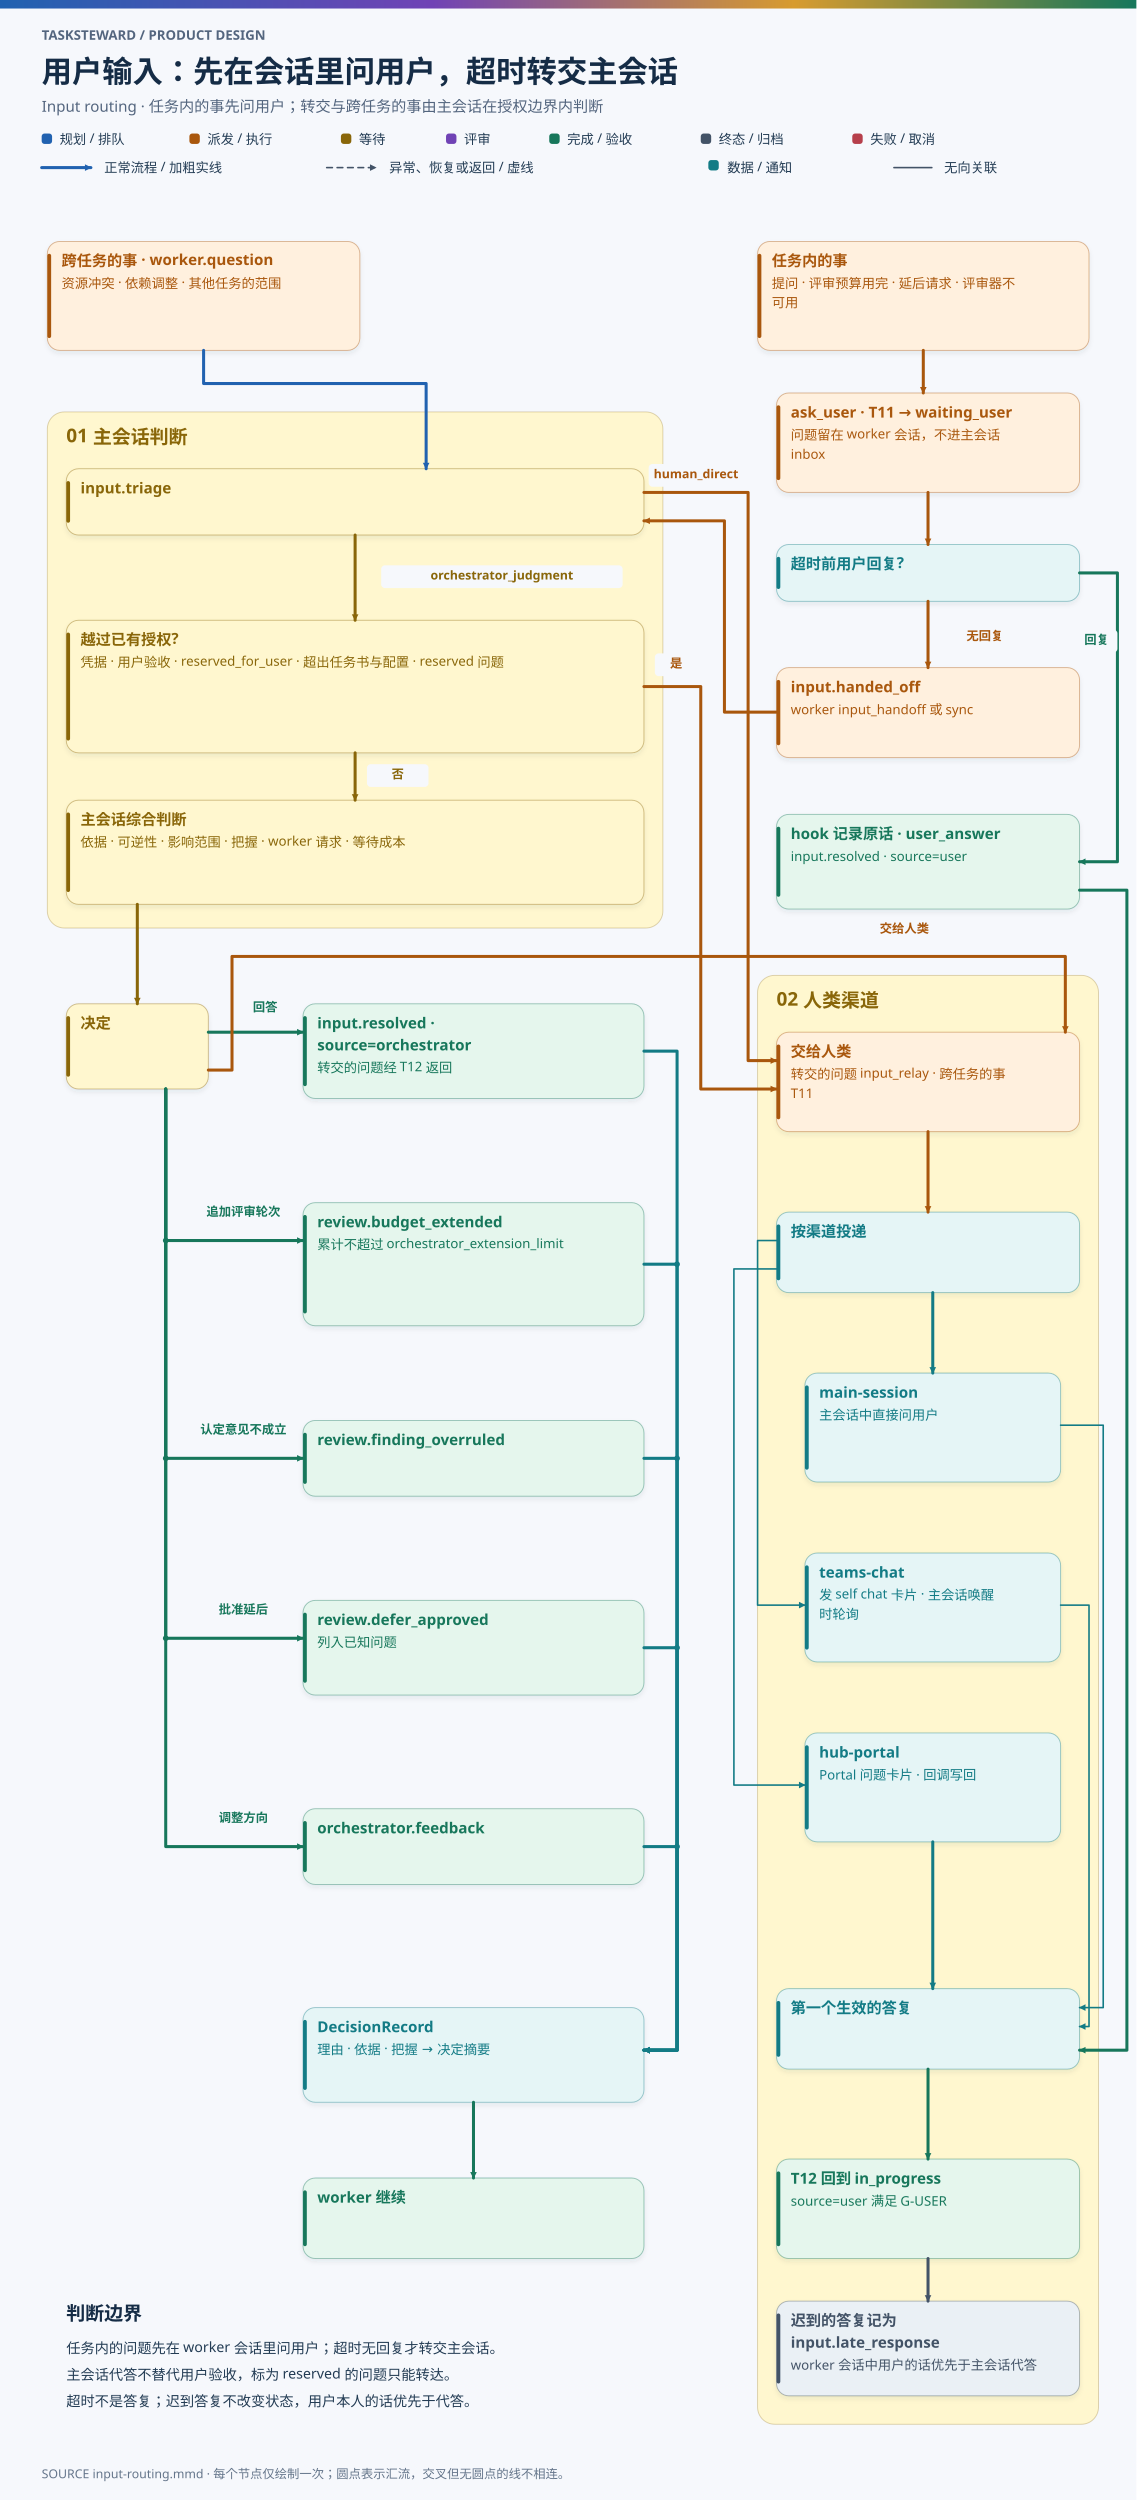
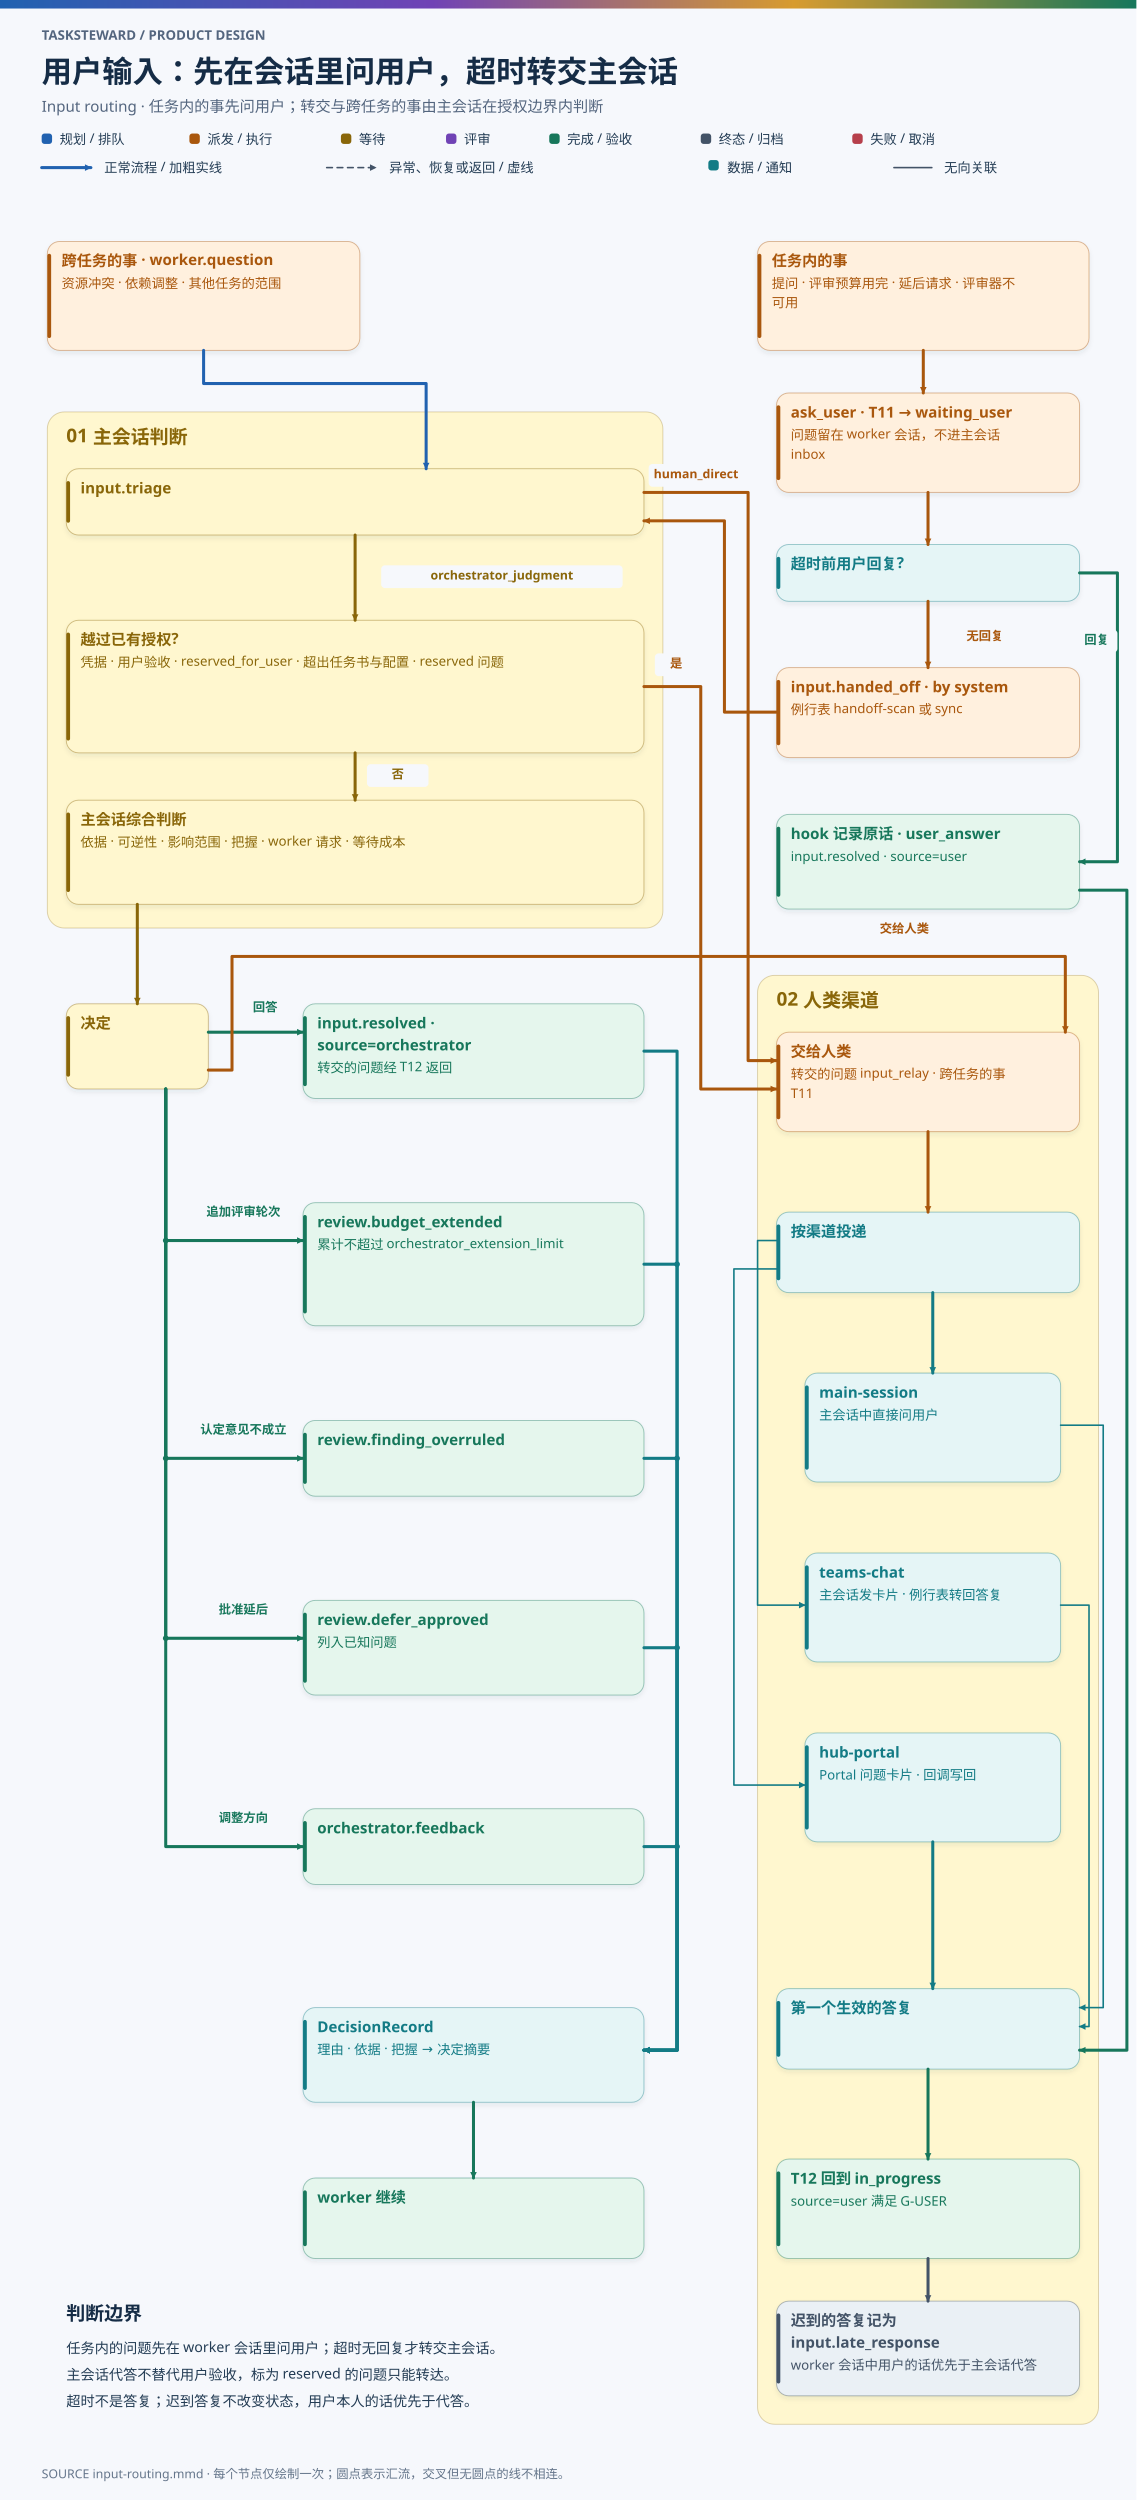
<svg xmlns="http://www.w3.org/2000/svg" width="1200" height="2640" viewBox="0 0 1200 2640" role="img" aria-labelledby="input-routing-title" font-family="Segoe UI, Microsoft YaHei, sans-serif">
  <defs>
    <linearGradient id="input-routing-header">
      <stop stop-color="#2162B0" />
      <stop offset=".38" stop-color="#7043B5" />
      <stop offset=".7" stop-color="#D79B2F" />
      <stop offset="1" stop-color="#17775B" />
    </linearGradient>
    <filter id="input-routing-shadow" x="-10%" y="-20%" width="120%" height="150%">
      <feDropShadow dx="0" dy="3" stdDeviation="3" flood-color="#19334F" flood-opacity=".08" />
    </filter>
    <marker id="input-routing-arrow-blue" viewBox="0 0 10 10" refX="9" refY="5" markerWidth="7" markerHeight="7" orient="auto-start-reverse" markerUnits="userSpaceOnUse">
      <path d="M 0 0 L 10 5 L 0 10 z" fill="#2162B0" />
    </marker>
    <marker id="input-routing-arrow-orange" viewBox="0 0 10 10" refX="9" refY="5" markerWidth="7" markerHeight="7" orient="auto-start-reverse" markerUnits="userSpaceOnUse">
      <path d="M 0 0 L 10 5 L 0 10 z" fill="#A9570D" />
    </marker>
    <marker id="input-routing-arrow-yellow" viewBox="0 0 10 10" refX="9" refY="5" markerWidth="7" markerHeight="7" orient="auto-start-reverse" markerUnits="userSpaceOnUse">
      <path d="M 0 0 L 10 5 L 0 10 z" fill="#896609" />
    </marker>
    <marker id="input-routing-arrow-purple" viewBox="0 0 10 10" refX="9" refY="5" markerWidth="7" markerHeight="7" orient="auto-start-reverse" markerUnits="userSpaceOnUse">
      <path d="M 0 0 L 10 5 L 0 10 z" fill="#7043B5" />
    </marker>
    <marker id="input-routing-arrow-green" viewBox="0 0 10 10" refX="9" refY="5" markerWidth="7" markerHeight="7" orient="auto-start-reverse" markerUnits="userSpaceOnUse">
      <path d="M 0 0 L 10 5 L 0 10 z" fill="#17775B" />
    </marker>
    <marker id="input-routing-arrow-slate" viewBox="0 0 10 10" refX="9" refY="5" markerWidth="7" markerHeight="7" orient="auto-start-reverse" markerUnits="userSpaceOnUse">
      <path d="M 0 0 L 10 5 L 0 10 z" fill="#435367" />
    </marker>
    <marker id="input-routing-arrow-red" viewBox="0 0 10 10" refX="9" refY="5" markerWidth="7" markerHeight="7" orient="auto-start-reverse" markerUnits="userSpaceOnUse">
      <path d="M 0 0 L 10 5 L 0 10 z" fill="#B63F4B" />
    </marker>
    <marker id="input-routing-arrow-teal" viewBox="0 0 10 10" refX="9" refY="5" markerWidth="7" markerHeight="7" orient="auto-start-reverse" markerUnits="userSpaceOnUse">
      <path d="M 0 0 L 10 5 L 0 10 z" fill="#137B85" />
    </marker>
  </defs>
  <rect x="0" y="0" width="1200" height="2640" rx="0" fill="#F6F8FC" stroke="none" />
  <rect x="0" y="0" width="1200" height="9" rx="0" fill="url(#input-routing-header)" stroke="none" />
  <text x="44" y="42" font-size="14" fill="#53657E" text-anchor="start" font-weight="600">TASKSTEWARD  /  PRODUCT DESIGN</text>
  <text x="44" y="87" font-size="32" fill="#152C46" text-anchor="start" font-weight="700">用户输入：先在会话里问用户，超时转交主会话</text>
  <text x="44" y="118" font-size="16" fill="#53657E" text-anchor="start" font-weight="400">Input routing  ·  任务内的事先问用户；转交与跨任务的事由主会话在授权边界内判断</text>
  <rect x="44" y="141" width="11" height="11" rx="3" fill="#2162B0" stroke="none" />
  <text x="63" y="152" font-size="14" fill="#233C54" text-anchor="start" font-weight="400">规划 / 排队</text>
  <rect x="200" y="141" width="11" height="11" rx="3" fill="#A9570D" stroke="none" />
  <text x="219" y="152" font-size="14" fill="#233C54" text-anchor="start" font-weight="400">派发 / 执行</text>
  <rect x="360" y="141" width="11" height="11" rx="3" fill="#896609" stroke="none" />
  <text x="379" y="152" font-size="14" fill="#233C54" text-anchor="start" font-weight="400">等待</text>
  <rect x="471" y="141" width="11" height="11" rx="3" fill="#7043B5" stroke="none" />
  <text x="490" y="152" font-size="14" fill="#233C54" text-anchor="start" font-weight="400">评审</text>
  <rect x="580" y="141" width="11" height="11" rx="3" fill="#17775B" stroke="none" />
  <text x="599" y="152" font-size="14" fill="#233C54" text-anchor="start" font-weight="400">完成 / 验收</text>
  <rect x="740" y="141" width="11" height="11" rx="3" fill="#435367" stroke="none" />
  <text x="759" y="152" font-size="14" fill="#233C54" text-anchor="start" font-weight="400">终态 / 归档</text>
  <rect x="900" y="141" width="11" height="11" rx="3" fill="#B63F4B" stroke="none" />
  <text x="919" y="152" font-size="14" fill="#233C54" text-anchor="start" font-weight="400">失败 / 取消</text>
  <path d="M 44,177 L 96,177" fill="none" stroke="#2162B0" stroke-width="3.2" stroke-linecap="round" stroke-linejoin="round" marker-end="url(#input-routing-arrow-blue)" />
  <text x="110" y="182" font-size="14" fill="#233C54" text-anchor="start" font-weight="400">正常流程 / 加粗实线</text>
  <path d="M 345,177 L 397,177" fill="none" stroke="#435367" stroke-width="1.7" stroke-linecap="round" stroke-linejoin="round" stroke-dasharray="6 5" marker-end="url(#input-routing-arrow-slate)" />
  <text x="411" y="182" font-size="14" fill="#233C54" text-anchor="start" font-weight="400">异常、恢复或返回 / 虚线</text>
  <rect x="748" y="169" width="11" height="11" rx="3" fill="#137B85" stroke="none" />
  <text x="768" y="182" font-size="14" fill="#233C54" text-anchor="start" font-weight="400">数据 / 通知</text>
  <path d="M 944,177 L 984,177" fill="none" stroke="#435367" stroke-width="1.7" stroke-linecap="round" stroke-linejoin="round" />
  <text x="997" y="182" font-size="14" fill="#233C54" text-anchor="start" font-weight="400">无向关联</text>
  <g data-node="Q2" data-box="50,255,330,115">
    <rect x="50" y="255" width="330" height="115" rx="13" fill="#FFF0DE" stroke="#A9570D" filter="url(#input-routing-shadow)" stroke-opacity=".40" />
    <rect x="50" y="268" width="4" height="89" rx="2" fill="#A9570D" stroke="none" />
    <text x="65" y="281" font-size="16" fill="#A9570D" text-anchor="start" font-weight="650">跨任务的事 · worker.question</text>
    <text x="65" y="304.2" font-size="14" fill="#A9570D" text-anchor="start" font-weight="400">资源冲突 · 依赖调整 · 其他任务的范围</text>
  </g>
  <g data-node="Q1" data-box="800,255,350,115">
    <rect x="800" y="255" width="350" height="115" rx="13" fill="#FFF0DE" stroke="#A9570D" filter="url(#input-routing-shadow)" stroke-opacity=".40" />
    <rect x="800" y="268" width="4" height="89" rx="2" fill="#A9570D" stroke="none" />
    <text x="815" y="281" font-size="16" fill="#A9570D" text-anchor="start" font-weight="650">任务内的事</text>
    <text x="815" y="304.2" font-size="14" fill="#A9570D" text-anchor="start" font-weight="400">提问 · 评审预算用完 · 延后请求 · 评审器不</text>
    <text x="815" y="324.5" font-size="14" fill="#A9570D" text-anchor="start" font-weight="400">可用</text>
  </g>
  <g data-node="ASK" data-box="820,415,320,105">
    <rect x="820" y="415" width="320" height="105" rx="13" fill="#FFF0DE" stroke="#A9570D" filter="url(#input-routing-shadow)" stroke-opacity=".40" />
    <rect x="820" y="428" width="4" height="79" rx="2" fill="#A9570D" stroke="none" />
    <text x="835" y="441" font-size="16" fill="#A9570D" text-anchor="start" font-weight="650">ask_user · T11 → waiting_user</text>
    <text x="835" y="464.2" font-size="14" fill="#A9570D" text-anchor="start" font-weight="400">问题留在 worker 会话，不进主会话</text>
    <text x="835" y="484.5" font-size="14" fill="#A9570D" text-anchor="start" font-weight="400">inbox</text>
  </g>
  <g data-node="U" data-box="820,575,320,60">
    <rect x="820" y="575" width="320" height="60" rx="13" fill="#E5F5F6" stroke="#137B85" filter="url(#input-routing-shadow)" stroke-opacity=".40" />
    <rect x="820" y="588" width="4" height="34" rx="2" fill="#137B85" stroke="none" />
    <text x="835" y="601" font-size="16" fill="#137B85" text-anchor="start" font-weight="650">超时前用户回复?</text>
  </g>
  <g data-node="HO" data-box="820,705,320,95">
    <rect x="820" y="705" width="320" height="95" rx="13" fill="#FFF0DE" stroke="#A9570D" filter="url(#input-routing-shadow)" stroke-opacity=".40" />
    <rect x="820" y="718" width="4" height="69" rx="2" fill="#A9570D" stroke="none" />
-     <text x="835" y="731" font-size="16" fill="#A9570D" text-anchor="start" font-weight="650">input.handed_off</text>
-     <text x="835" y="754.2" font-size="14" fill="#A9570D" text-anchor="start" font-weight="400">worker input_handoff 或 sync</text>
+     <text x="835" y="731" font-size="16" fill="#A9570D" text-anchor="start" font-weight="650">input.handed_off · by system</text>
+     <text x="835" y="754.2" font-size="14" fill="#A9570D" text-anchor="start" font-weight="400">例行表 handoff-scan 或 sync</text>
  </g>
  <g data-node="UA" data-box="820,860,320,100">
    <rect x="820" y="860" width="320" height="100" rx="13" fill="#E5F6ED" stroke="#17775B" filter="url(#input-routing-shadow)" stroke-opacity=".40" />
    <rect x="820" y="873" width="4" height="74" rx="2" fill="#17775B" stroke="none" />
    <text x="835" y="886" font-size="16" fill="#17775B" text-anchor="start" font-weight="650">hook 记录原话 · user_answer</text>
    <text x="835" y="909.2" font-size="14" fill="#17775B" text-anchor="start" font-weight="400">input.resolved · source=user</text>
  </g>
  <rect x="50" y="435" width="650" height="545" rx="18" fill="#FFF7CF" stroke="#896609" stroke-opacity=".28" />
  <text x="70" y="467" font-size="20" fill="#896609" text-anchor="start" font-weight="700">01  主会话判断</text>
  <g data-node="J" data-box="70,495,610,70">
    <rect x="70" y="495" width="610" height="70" rx="13" fill="#FFF7CF" stroke="#896609" filter="url(#input-routing-shadow)" stroke-opacity=".40" />
    <rect x="70" y="508" width="4" height="44" rx="2" fill="#896609" stroke="none" />
    <text x="85" y="521" font-size="16" fill="#896609" text-anchor="start" font-weight="650">input.triage</text>
  </g>
  <g data-node="A" data-box="70,655,610,140">
    <rect x="70" y="655" width="610" height="140" rx="13" fill="#FFF7CF" stroke="#896609" filter="url(#input-routing-shadow)" stroke-opacity=".40" />
    <rect x="70" y="668" width="4" height="114" rx="2" fill="#896609" stroke="none" />
    <text x="85" y="681" font-size="16" fill="#896609" text-anchor="start" font-weight="650">越过已有授权?</text>
    <text x="85" y="704.2" font-size="14" fill="#896609" text-anchor="start" font-weight="400">凭据 · 用户验收 · reserved_for_user · 超出任务书与配置 · reserved 问题</text>
  </g>
  <g data-node="F" data-box="70,845,610,110">
    <rect x="70" y="845" width="610" height="110" rx="13" fill="#FFF7CF" stroke="#896609" filter="url(#input-routing-shadow)" stroke-opacity=".40" />
    <rect x="70" y="858" width="4" height="84" rx="2" fill="#896609" stroke="none" />
    <text x="85" y="871" font-size="16" fill="#896609" text-anchor="start" font-weight="650">主会话综合判断</text>
    <text x="85" y="894.2" font-size="14" fill="#896609" text-anchor="start" font-weight="400">依据 · 可逆性 · 影响范围 · 把握 · worker 请求 · 等待成本</text>
  </g>
  <g data-node="D" data-box="70,1060,150,90">
    <rect x="70" y="1060" width="150" height="90" rx="13" fill="#FFF7CF" stroke="#896609" filter="url(#input-routing-shadow)" stroke-opacity=".40" />
    <rect x="70" y="1073" width="4" height="64" rx="2" fill="#896609" stroke="none" />
    <text x="85" y="1086" font-size="16" fill="#896609" text-anchor="start" font-weight="650">决定</text>
  </g>
  <g data-node="R1" data-box="320,1060,360,100">
    <rect x="320" y="1060" width="360" height="100" rx="13" fill="#E5F6ED" stroke="#17775B" filter="url(#input-routing-shadow)" stroke-opacity=".40" />
    <rect x="320" y="1073" width="4" height="74" rx="2" fill="#17775B" stroke="none" />
    <text x="335" y="1086" font-size="16" fill="#17775B" text-anchor="start" font-weight="650">input.resolved ·</text>
    <text x="335" y="1109.2" font-size="16" fill="#17775B" text-anchor="start" font-weight="650">source=orchestrator</text>
    <text x="335" y="1132.4" font-size="14" fill="#17775B" text-anchor="start" font-weight="400">转交的问题经 T12 返回</text>
  </g>
  <g data-node="R2" data-box="320,1270,360,130">
    <rect x="320" y="1270" width="360" height="130" rx="13" fill="#E5F6ED" stroke="#17775B" filter="url(#input-routing-shadow)" stroke-opacity=".40" />
    <rect x="320" y="1283" width="4" height="104" rx="2" fill="#17775B" stroke="none" />
    <text x="335" y="1296" font-size="16" fill="#17775B" text-anchor="start" font-weight="650">review.budget_extended</text>
    <text x="335" y="1319.2" font-size="14" fill="#17775B" text-anchor="start" font-weight="400">累计不超过 orchestrator_extension_limit</text>
  </g>
  <g data-node="R3" data-box="320,1500,360,80">
    <rect x="320" y="1500" width="360" height="80" rx="13" fill="#E5F6ED" stroke="#17775B" filter="url(#input-routing-shadow)" stroke-opacity=".40" />
    <rect x="320" y="1513" width="4" height="54" rx="2" fill="#17775B" stroke="none" />
    <text x="335" y="1526" font-size="16" fill="#17775B" text-anchor="start" font-weight="650">review.finding_overruled</text>
  </g>
  <g data-node="R4" data-box="320,1690,360,100">
    <rect x="320" y="1690" width="360" height="100" rx="13" fill="#E5F6ED" stroke="#17775B" filter="url(#input-routing-shadow)" stroke-opacity=".40" />
    <rect x="320" y="1703" width="4" height="74" rx="2" fill="#17775B" stroke="none" />
    <text x="335" y="1716" font-size="16" fill="#17775B" text-anchor="start" font-weight="650">review.defer_approved</text>
    <text x="335" y="1739.2" font-size="14" fill="#17775B" text-anchor="start" font-weight="400">列入已知问题</text>
  </g>
  <g data-node="R5" data-box="320,1910,360,80">
    <rect x="320" y="1910" width="360" height="80" rx="13" fill="#E5F6ED" stroke="#17775B" filter="url(#input-routing-shadow)" stroke-opacity=".40" />
    <rect x="320" y="1923" width="4" height="54" rx="2" fill="#17775B" stroke="none" />
    <text x="335" y="1936" font-size="16" fill="#17775B" text-anchor="start" font-weight="650">orchestrator.feedback</text>
  </g>
  <g data-node="DR" data-box="320,2120,360,100">
    <rect x="320" y="2120" width="360" height="100" rx="13" fill="#E5F5F6" stroke="#137B85" filter="url(#input-routing-shadow)" stroke-opacity=".40" />
    <rect x="320" y="2133" width="4" height="74" rx="2" fill="#137B85" stroke="none" />
    <text x="335" y="2146" font-size="16" fill="#137B85" text-anchor="start" font-weight="650">DecisionRecord</text>
    <text x="335" y="2169.2" font-size="14" fill="#137B85" text-anchor="start" font-weight="400">理由 · 依据 · 把握 → 决定摘要</text>
  </g>
  <g data-node="W1" data-box="320,2300,360,85">
    <rect x="320" y="2300" width="360" height="85" rx="13" fill="#E5F6ED" stroke="#17775B" filter="url(#input-routing-shadow)" stroke-opacity=".40" />
    <rect x="320" y="2313" width="4" height="59" rx="2" fill="#17775B" stroke="none" />
    <text x="335" y="2326" font-size="16" fill="#17775B" text-anchor="start" font-weight="650">worker 继续</text>
  </g>
  <rect x="800" y="1030" width="360" height="1530" rx="18" fill="#FFF7CF" stroke="#896609" stroke-opacity=".28" />
  <text x="820" y="1062" font-size="20" fill="#896609" text-anchor="start" font-weight="700">02  人类渠道</text>
  <g data-node="ESC" data-box="820,1090,320,105">
    <rect x="820" y="1090" width="320" height="105" rx="13" fill="#FFF0DE" stroke="#A9570D" filter="url(#input-routing-shadow)" stroke-opacity=".40" />
    <rect x="820" y="1103" width="4" height="79" rx="2" fill="#A9570D" stroke="none" />
    <text x="835" y="1116" font-size="16" fill="#A9570D" text-anchor="start" font-weight="650">交给人类</text>
    <text x="835" y="1139.2" font-size="14" fill="#A9570D" text-anchor="start" font-weight="400">转交的问题 input_relay · 跨任务的事</text>
    <text x="835" y="1159.5" font-size="14" fill="#A9570D" text-anchor="start" font-weight="400">T11</text>
  </g>
  <g data-node="CH" data-box="820,1280,320,85">
    <rect x="820" y="1280" width="320" height="85" rx="13" fill="#E5F5F6" stroke="#137B85" filter="url(#input-routing-shadow)" stroke-opacity=".40" />
    <rect x="820" y="1293" width="4" height="59" rx="2" fill="#137B85" stroke="none" />
    <text x="835" y="1306" font-size="16" fill="#137B85" text-anchor="start" font-weight="650">按渠道投递</text>
  </g>
  <g data-node="S1" data-box="850,1450,270,115">
    <rect x="850" y="1450" width="270" height="115" rx="13" fill="#E5F5F6" stroke="#137B85" filter="url(#input-routing-shadow)" stroke-opacity=".40" />
    <rect x="850" y="1463" width="4" height="89" rx="2" fill="#137B85" stroke="none" />
    <text x="865" y="1476" font-size="16" fill="#137B85" text-anchor="start" font-weight="650">main-session</text>
    <text x="865" y="1499.2" font-size="14" fill="#137B85" text-anchor="start" font-weight="400">主会话中直接问用户</text>
  </g>
  <g data-node="S2" data-box="850,1640,270,115">
    <rect x="850" y="1640" width="270" height="115" rx="13" fill="#E5F5F6" stroke="#137B85" filter="url(#input-routing-shadow)" stroke-opacity=".40" />
    <rect x="850" y="1653" width="4" height="89" rx="2" fill="#137B85" stroke="none" />
    <text x="865" y="1666" font-size="16" fill="#137B85" text-anchor="start" font-weight="650">teams-chat</text>
-     <text x="865" y="1689.2" font-size="14" fill="#137B85" text-anchor="start" font-weight="400">发 self chat 卡片 · 主会话唤醒</text>
-     <text x="865" y="1709.5" font-size="14" fill="#137B85" text-anchor="start" font-weight="400">时轮询</text>
+     <text x="865" y="1689.2" font-size="14" fill="#137B85" text-anchor="start" font-weight="400">主会话发卡片 · 例行表转回答复</text>
  </g>
  <g data-node="S3" data-box="850,1830,270,115">
    <rect x="850" y="1830" width="270" height="115" rx="13" fill="#E5F5F6" stroke="#137B85" filter="url(#input-routing-shadow)" stroke-opacity=".40" />
    <rect x="850" y="1843" width="4" height="89" rx="2" fill="#137B85" stroke="none" />
    <text x="865" y="1856" font-size="16" fill="#137B85" text-anchor="start" font-weight="650">hub-portal</text>
    <text x="865" y="1879.2" font-size="14" fill="#137B85" text-anchor="start" font-weight="400">Portal 问题卡片 · 回调写回</text>
  </g>
  <g data-node="V" data-box="820,2100,320,85">
    <rect x="820" y="2100" width="320" height="85" rx="13" fill="#E5F5F6" stroke="#137B85" filter="url(#input-routing-shadow)" stroke-opacity=".40" />
    <rect x="820" y="2113" width="4" height="59" rx="2" fill="#137B85" stroke="none" />
    <text x="835" y="2126" font-size="16" fill="#137B85" text-anchor="start" font-weight="650">第一个生效的答复</text>
  </g>
  <g data-node="RR" data-box="820,2280,320,105">
    <rect x="820" y="2280" width="320" height="105" rx="13" fill="#E5F6ED" stroke="#17775B" filter="url(#input-routing-shadow)" stroke-opacity=".40" />
    <rect x="820" y="2293" width="4" height="79" rx="2" fill="#17775B" stroke="none" />
    <text x="835" y="2306" font-size="16" fill="#17775B" text-anchor="start" font-weight="650">T12 回到 in_progress</text>
    <text x="835" y="2329.2" font-size="14" fill="#17775B" text-anchor="start" font-weight="400">source=user 满足 G-USER</text>
  </g>
  <g data-node="C" data-box="820,2430,320,100">
    <rect x="820" y="2430" width="320" height="100" rx="13" fill="#EAF0F5" stroke="#435367" filter="url(#input-routing-shadow)" stroke-opacity=".40" />
    <rect x="820" y="2443" width="4" height="74" rx="2" fill="#435367" stroke="none" />
    <text x="835" y="2456" font-size="16" fill="#435367" text-anchor="start" font-weight="650">迟到的答复记为</text>
    <text x="835" y="2479.2" font-size="16" fill="#435367" text-anchor="start" font-weight="650">input.late_response</text>
    <text x="835" y="2502.4" font-size="14" fill="#435367" text-anchor="start" font-weight="400">worker 会话中用户的话优先于主会话代答</text>
  </g>
  <g data-label-ref="input-routing-label-0" data-edge="0" data-source="Q1" data-target="ASK">
    <path d="M 975,370 L 975,415" fill="none" stroke="#A9570D" stroke-width="3.2" stroke-linecap="round" stroke-linejoin="round" marker-end="url(#input-routing-arrow-orange)" />
  </g>
  <g data-label-ref="input-routing-label-1" data-edge="1" data-source="Q2" data-target="J">
    <path d="M 215,370 L 215,405 L 450,405 L 450,495" fill="none" stroke="#2162B0" stroke-width="3.2" stroke-linecap="round" stroke-linejoin="round" marker-end="url(#input-routing-arrow-blue)" />
  </g>
  <g data-label-ref="input-routing-label-2" data-edge="2" data-source="ASK" data-target="U">
    <path d="M 980,520 L 980,575" fill="none" stroke="#A9570D" stroke-width="3.2" stroke-linecap="round" stroke-linejoin="round" marker-end="url(#input-routing-arrow-orange)" />
  </g>
  <g data-label-ref="input-routing-label-3" data-edge="3" data-source="U" data-target="UA">
    <path d="M 1140,605 L 1180,605 L 1180,910 L 1140,910" fill="none" stroke="#17775B" stroke-width="3.2" stroke-linecap="round" stroke-linejoin="round" marker-end="url(#input-routing-arrow-green)" />
  </g>
  <g data-label-ref="input-routing-label-4" data-edge="4" data-source="U" data-target="HO">
    <path d="M 980,635 L 980,705" fill="none" stroke="#A9570D" stroke-width="3.2" stroke-linecap="round" stroke-linejoin="round" marker-end="url(#input-routing-arrow-orange)" />
  </g>
  <g data-label-ref="input-routing-label-5" data-edge="5" data-source="HO" data-target="J">
    <path d="M 820,752 L 765,752 L 765,550 L 680,550" fill="none" stroke="#A9570D" stroke-width="3.2" stroke-linecap="round" stroke-linejoin="round" marker-end="url(#input-routing-arrow-orange)" />
  </g>
  <g data-label-ref="input-routing-label-6" data-edge="6" data-source="J" data-target="ESC">
    <path d="M 680,520 L 790,520 L 790,1120 L 820,1120" fill="none" stroke="#A9570D" stroke-width="3.2" stroke-linecap="round" stroke-linejoin="round" marker-end="url(#input-routing-arrow-orange)" />
  </g>
  <g data-label-ref="input-routing-label-7" data-edge="7" data-source="J" data-target="A">
    <path d="M 375.0,565 L 375.0,655" fill="none" stroke="#896609" stroke-width="3.2" stroke-linecap="round" stroke-linejoin="round" marker-end="url(#input-routing-arrow-yellow)" />
  </g>
  <g data-label-ref="input-routing-label-8" data-edge="8" data-source="A" data-target="ESC">
    <path d="M 680,725 L 740,725 L 740,1150 L 820,1150" fill="none" stroke="#A9570D" stroke-width="3.2" stroke-linecap="round" stroke-linejoin="round" marker-end="url(#input-routing-arrow-orange)" />
  </g>
  <g data-label-ref="input-routing-label-9" data-edge="9" data-source="A" data-target="F">
    <path d="M 375.0,795 L 375.0,845" fill="none" stroke="#896609" stroke-width="3.2" stroke-linecap="round" stroke-linejoin="round" marker-end="url(#input-routing-arrow-yellow)" />
  </g>
  <g data-label-ref="input-routing-label-10" data-edge="10" data-source="F" data-target="D">
    <path d="M 145,955 L 145,1060" fill="none" stroke="#896609" stroke-width="3.2" stroke-linecap="round" stroke-linejoin="round" marker-end="url(#input-routing-arrow-yellow)" />
  </g>
  <g data-label-ref="input-routing-label-11" data-edge="11" data-source="D" data-target="R1">
    <path d="M 220,1090 L 320,1090" fill="none" stroke="#17775B" stroke-width="3.2" stroke-linecap="round" stroke-linejoin="round" marker-end="url(#input-routing-arrow-green)" />
  </g>
  <g data-label-ref="input-routing-label-12" data-edge="12" data-source="D" data-target="R2">
    <path d="M 175,1150 L 175,1310 L 320,1310" fill="none" stroke="#17775B" stroke-width="3.2" stroke-linecap="round" stroke-linejoin="round" marker-end="url(#input-routing-arrow-green)" />
  </g>
  <g data-label-ref="input-routing-label-13" data-edge="13" data-source="D" data-target="R3">
    <path d="M 175,1150 L 175,1540 L 320,1540" fill="none" stroke="#17775B" stroke-width="3.2" stroke-linecap="round" stroke-linejoin="round" marker-end="url(#input-routing-arrow-green)" />
  </g>
  <g data-label-ref="input-routing-label-14" data-edge="14" data-source="D" data-target="R4">
    <path d="M 175,1150 L 175,1730 L 320,1730" fill="none" stroke="#17775B" stroke-width="3.2" stroke-linecap="round" stroke-linejoin="round" marker-end="url(#input-routing-arrow-green)" />
  </g>
  <g data-label-ref="input-routing-label-15" data-edge="15" data-source="D" data-target="R5">
    <path d="M 175,1150 L 175,1950 L 320,1950" fill="none" stroke="#17775B" stroke-width="3.2" stroke-linecap="round" stroke-linejoin="round" marker-end="url(#input-routing-arrow-green)" />
  </g>
  <g data-label-ref="input-routing-label-16" data-edge="16" data-source="D" data-target="ESC">
    <path d="M 220,1130 L 245,1130 L 245,1010 L 1125,1010 L 1125,1090" fill="none" stroke="#A9570D" stroke-width="3.2" stroke-linecap="round" stroke-linejoin="round" marker-end="url(#input-routing-arrow-orange)" />
  </g>
  <g data-label-ref="input-routing-label-17" data-edge="17" data-source="R1" data-target="DR">
    <path d="M 680,1110 L 715,1110 L 715,2165 L 680,2165" fill="none" stroke="#137B85" stroke-width="3.2" stroke-linecap="round" stroke-linejoin="round" marker-end="url(#input-routing-arrow-teal)" />
  </g>
  <g data-label-ref="input-routing-label-18" data-edge="18" data-source="R2" data-target="DR">
    <path d="M 680,1335 L 715,1335 L 715,2165 L 680,2165" fill="none" stroke="#137B85" stroke-width="3.2" stroke-linecap="round" stroke-linejoin="round" marker-end="url(#input-routing-arrow-teal)" />
  </g>
  <g data-label-ref="input-routing-label-19" data-edge="19" data-source="R3" data-target="DR">
    <path d="M 680,1540 L 715,1540 L 715,2165 L 680,2165" fill="none" stroke="#137B85" stroke-width="3.2" stroke-linecap="round" stroke-linejoin="round" marker-end="url(#input-routing-arrow-teal)" />
  </g>
  <g data-label-ref="input-routing-label-20" data-edge="20" data-source="R4" data-target="DR">
    <path d="M 680,1740 L 715,1740 L 715,2165 L 680,2165" fill="none" stroke="#137B85" stroke-width="3.2" stroke-linecap="round" stroke-linejoin="round" marker-end="url(#input-routing-arrow-teal)" />
  </g>
  <g data-label-ref="input-routing-label-21" data-edge="21" data-source="R5" data-target="DR">
    <path d="M 680,1950 L 715,1950 L 715,2165 L 680,2165" fill="none" stroke="#137B85" stroke-width="3.2" stroke-linecap="round" stroke-linejoin="round" marker-end="url(#input-routing-arrow-teal)" />
  </g>
  <circle cx="175" cy="1310" r="3" fill="#17775B" />
  <circle cx="175" cy="1540" r="3" fill="#17775B" />
  <circle cx="175" cy="1730" r="3" fill="#17775B" />
  <circle cx="715" cy="1335" r="3" fill="#137B85" />
  <circle cx="715" cy="1540" r="3" fill="#137B85" />
  <circle cx="715" cy="1740" r="3" fill="#137B85" />
  <circle cx="715" cy="1950" r="3" fill="#137B85" />
  <g data-label-ref="input-routing-label-22" data-edge="22" data-source="DR" data-target="W1">
    <path d="M 500.0,2220 L 500.0,2300" fill="none" stroke="#17775B" stroke-width="3.2" stroke-linecap="round" stroke-linejoin="round" marker-end="url(#input-routing-arrow-green)" />
  </g>
  <g data-label-ref="input-routing-label-23" data-edge="23" data-source="ESC" data-target="CH">
    <path d="M 980.0,1195 L 980.0,1280" fill="none" stroke="#A9570D" stroke-width="3.2" stroke-linecap="round" stroke-linejoin="round" marker-end="url(#input-routing-arrow-orange)" />
  </g>
  <g data-label-ref="input-routing-label-24" data-edge="24" data-source="CH" data-target="S1">
    <path d="M 985,1365 L 985,1450" fill="none" stroke="#137B85" stroke-width="3.2" stroke-linecap="round" stroke-linejoin="round" marker-end="url(#input-routing-arrow-teal)" />
  </g>
  <g data-label-ref="input-routing-label-25" data-edge="25" data-source="CH" data-target="S2">
    <path d="M 820,1310 L 800,1310 L 800,1695 L 850,1695" fill="none" stroke="#137B85" stroke-width="1.7" stroke-linecap="round" stroke-linejoin="round" marker-end="url(#input-routing-arrow-teal)" />
  </g>
  <g data-label-ref="input-routing-label-26" data-edge="26" data-source="CH" data-target="S3">
    <path d="M 820,1340 L 775,1340 L 775,1885 L 850,1885" fill="none" stroke="#137B85" stroke-width="1.7" stroke-linecap="round" stroke-linejoin="round" marker-end="url(#input-routing-arrow-teal)" />
  </g>
  <g data-label-ref="input-routing-label-27" data-edge="27" data-source="S1" data-target="V">
    <path d="M 1120,1505 L 1165,1505 L 1165,2120 L 1140,2120" fill="none" stroke="#137B85" stroke-width="1.7" stroke-linecap="round" stroke-linejoin="round" marker-end="url(#input-routing-arrow-teal)" />
  </g>
  <g data-label-ref="input-routing-label-28" data-edge="28" data-source="S2" data-target="V">
    <path d="M 1120,1695 L 1150,1695 L 1150,2140 L 1140,2140" fill="none" stroke="#137B85" stroke-width="1.7" stroke-linecap="round" stroke-linejoin="round" marker-end="url(#input-routing-arrow-teal)" />
  </g>
  <g data-label-ref="input-routing-label-29" data-edge="29" data-source="S3" data-target="V">
    <path d="M 985,1945 L 985,2100" fill="none" stroke="#137B85" stroke-width="3.2" stroke-linecap="round" stroke-linejoin="round" marker-end="url(#input-routing-arrow-teal)" />
  </g>
  <g data-label-ref="input-routing-label-30" data-edge="30" data-source="UA" data-target="V">
    <path d="M 1140,940 L 1190,940 L 1190,2165 L 1140,2165" fill="none" stroke="#17775B" stroke-width="3.2" stroke-linecap="round" stroke-linejoin="round" marker-end="url(#input-routing-arrow-green)" />
  </g>
  <g data-label-ref="input-routing-label-31" data-edge="31" data-source="V" data-target="RR">
    <path d="M 980.0,2185 L 980.0,2280" fill="none" stroke="#17775B" stroke-width="3.2" stroke-linecap="round" stroke-linejoin="round" marker-end="url(#input-routing-arrow-green)" />
  </g>
  <g data-label-ref="input-routing-label-32" data-edge="32" data-source="RR" data-target="C">
    <path d="M 980.0,2385 L 980.0,2430" fill="none" stroke="#435367" stroke-width="3.2" stroke-linecap="round" stroke-linejoin="round" marker-end="url(#input-routing-arrow-slate)" />
  </g>
  <text x="70" y="2450" font-size="20" fill="#152C46" text-anchor="start" font-weight="700">判断边界</text>
  <text x="70" y="2485" font-size="15" fill="#233C54" text-anchor="start" font-weight="400">任务内的问题先在 worker 会话里问用户；超时无回复才转交主会话。</text>
  <text x="70" y="2513" font-size="15" fill="#233C54" text-anchor="start" font-weight="400">主会话代答不替代用户验收，标为 reserved 的问题只能转达。</text>
  <text x="70" y="2541" font-size="15" fill="#233C54" text-anchor="start" font-weight="400">超时不是答复；迟到答复不改变状态，用户本人的话优先于代答。</text>
  <g id="input-routing-label-0" />
  <g id="input-routing-label-1" />
  <g id="input-routing-label-2" />
  <g id="input-routing-label-3">
    <g data-label-box="1136.0,665,44,24">
      <rect x="1136.0" y="665" width="44" height="24" rx="4" fill="#F6F8FC" />
      <text x="1158" y="680" font-size="13" fill="#17775B" text-anchor="middle" font-weight="600">回复</text>
    </g>
  </g>
  <g id="input-routing-label-4">
    <g data-label-box="1003.0,661,74,24">
      <rect x="1003.0" y="661" width="74" height="24" rx="4" fill="#F6F8FC" />
      <text x="1040" y="676" font-size="13" fill="#A9570D" text-anchor="middle" font-weight="600">无回复</text>
    </g>
  </g>
  <g id="input-routing-label-5" />
  <g id="input-routing-label-6">
    <g data-label-box="685.0,490,100,24">
      <rect x="685.0" y="490" width="100" height="24" rx="4" fill="#F6F8FC" />
      <text x="735" y="505" font-size="13" fill="#A9570D" text-anchor="middle" font-weight="600">human_direct</text>
    </g>
  </g>
  <g id="input-routing-label-7">
    <g data-label-box="402.5,597,255,24">
      <rect x="402.5" y="597" width="255" height="24" rx="4" fill="#F6F8FC" />
      <text x="530" y="612" font-size="13" fill="#896609" text-anchor="middle" font-weight="600">orchestrator_judgment</text>
    </g>
  </g>
  <g id="input-routing-label-8">
    <g data-label-box="691.5,690,45,24">
      <rect x="691.5" y="690" width="45" height="24" rx="4" fill="#F6F8FC" />
      <text x="714" y="705" font-size="13" fill="#A9570D" text-anchor="middle" font-weight="600">是</text>
    </g>
  </g>
  <g id="input-routing-label-9">
    <g data-label-box="387.5,807,65,24">
      <rect x="387.5" y="807" width="65" height="24" rx="4" fill="#F6F8FC" />
      <text x="420" y="822" font-size="13" fill="#896609" text-anchor="middle" font-weight="600">否</text>
    </g>
  </g>
  <g id="input-routing-label-10" />
  <g id="input-routing-label-11">
    <g data-label-box="250.0,1053,60,24">
      <rect x="250.0" y="1053" width="60" height="24" rx="4" fill="#F6F8FC" />
      <text x="280" y="1068" font-size="13" fill="#17775B" text-anchor="middle" font-weight="600">回答</text>
    </g>
  </g>
  <g id="input-routing-label-12">
    <g data-label-box="202.0,1269,110,24">
      <rect x="202.0" y="1269" width="110" height="24" rx="4" fill="#F6F8FC" />
      <text x="257" y="1284" font-size="13" fill="#17775B" text-anchor="middle" font-weight="600">追加评审轮次</text>
    </g>
  </g>
  <g id="input-routing-label-13">
    <g data-label-box="202.0,1499,110,24">
      <rect x="202.0" y="1499" width="110" height="24" rx="4" fill="#F6F8FC" />
      <text x="257" y="1514" font-size="13" fill="#17775B" text-anchor="middle" font-weight="600">认定意见不成立</text>
    </g>
  </g>
  <g id="input-routing-label-14">
    <g data-label-box="202.0,1689,110,24">
      <rect x="202.0" y="1689" width="110" height="24" rx="4" fill="#F6F8FC" />
      <text x="257" y="1704" font-size="13" fill="#17775B" text-anchor="middle" font-weight="600">批准延后</text>
    </g>
  </g>
  <g id="input-routing-label-15">
    <g data-label-box="202.0,1909,110,24">
      <rect x="202.0" y="1909" width="110" height="24" rx="4" fill="#F6F8FC" />
      <text x="257" y="1924" font-size="13" fill="#17775B" text-anchor="middle" font-weight="600">调整方向</text>
    </g>
  </g>
  <g id="input-routing-label-16">
    <g data-label-box="880.0,970,150,24">
      <rect x="880.0" y="970" width="150" height="24" rx="4" fill="#F6F8FC" />
      <text x="955" y="985" font-size="13" fill="#A9570D" text-anchor="middle" font-weight="600">交给人类</text>
    </g>
  </g>
  <g id="input-routing-label-17" />
  <g id="input-routing-label-18" />
  <g id="input-routing-label-19" />
  <g id="input-routing-label-20" />
  <g id="input-routing-label-21" />
  <g id="input-routing-label-22" />
  <g id="input-routing-label-23" />
  <g id="input-routing-label-24" />
  <g id="input-routing-label-25" />
  <g id="input-routing-label-26" />
  <g id="input-routing-label-27" />
  <g id="input-routing-label-28" />
  <g id="input-routing-label-29" />
  <g id="input-routing-label-30" />
  <g id="input-routing-label-31" />
  <g id="input-routing-label-32" />
  <text x="44" y="2617" font-size="13" fill="#64758A" text-anchor="start" font-weight="400">SOURCE  input-routing.mmd   ·   每个节点仅绘制一次；圆点表示汇流，交叉但无圆点的线不相连。</text>
</svg>
